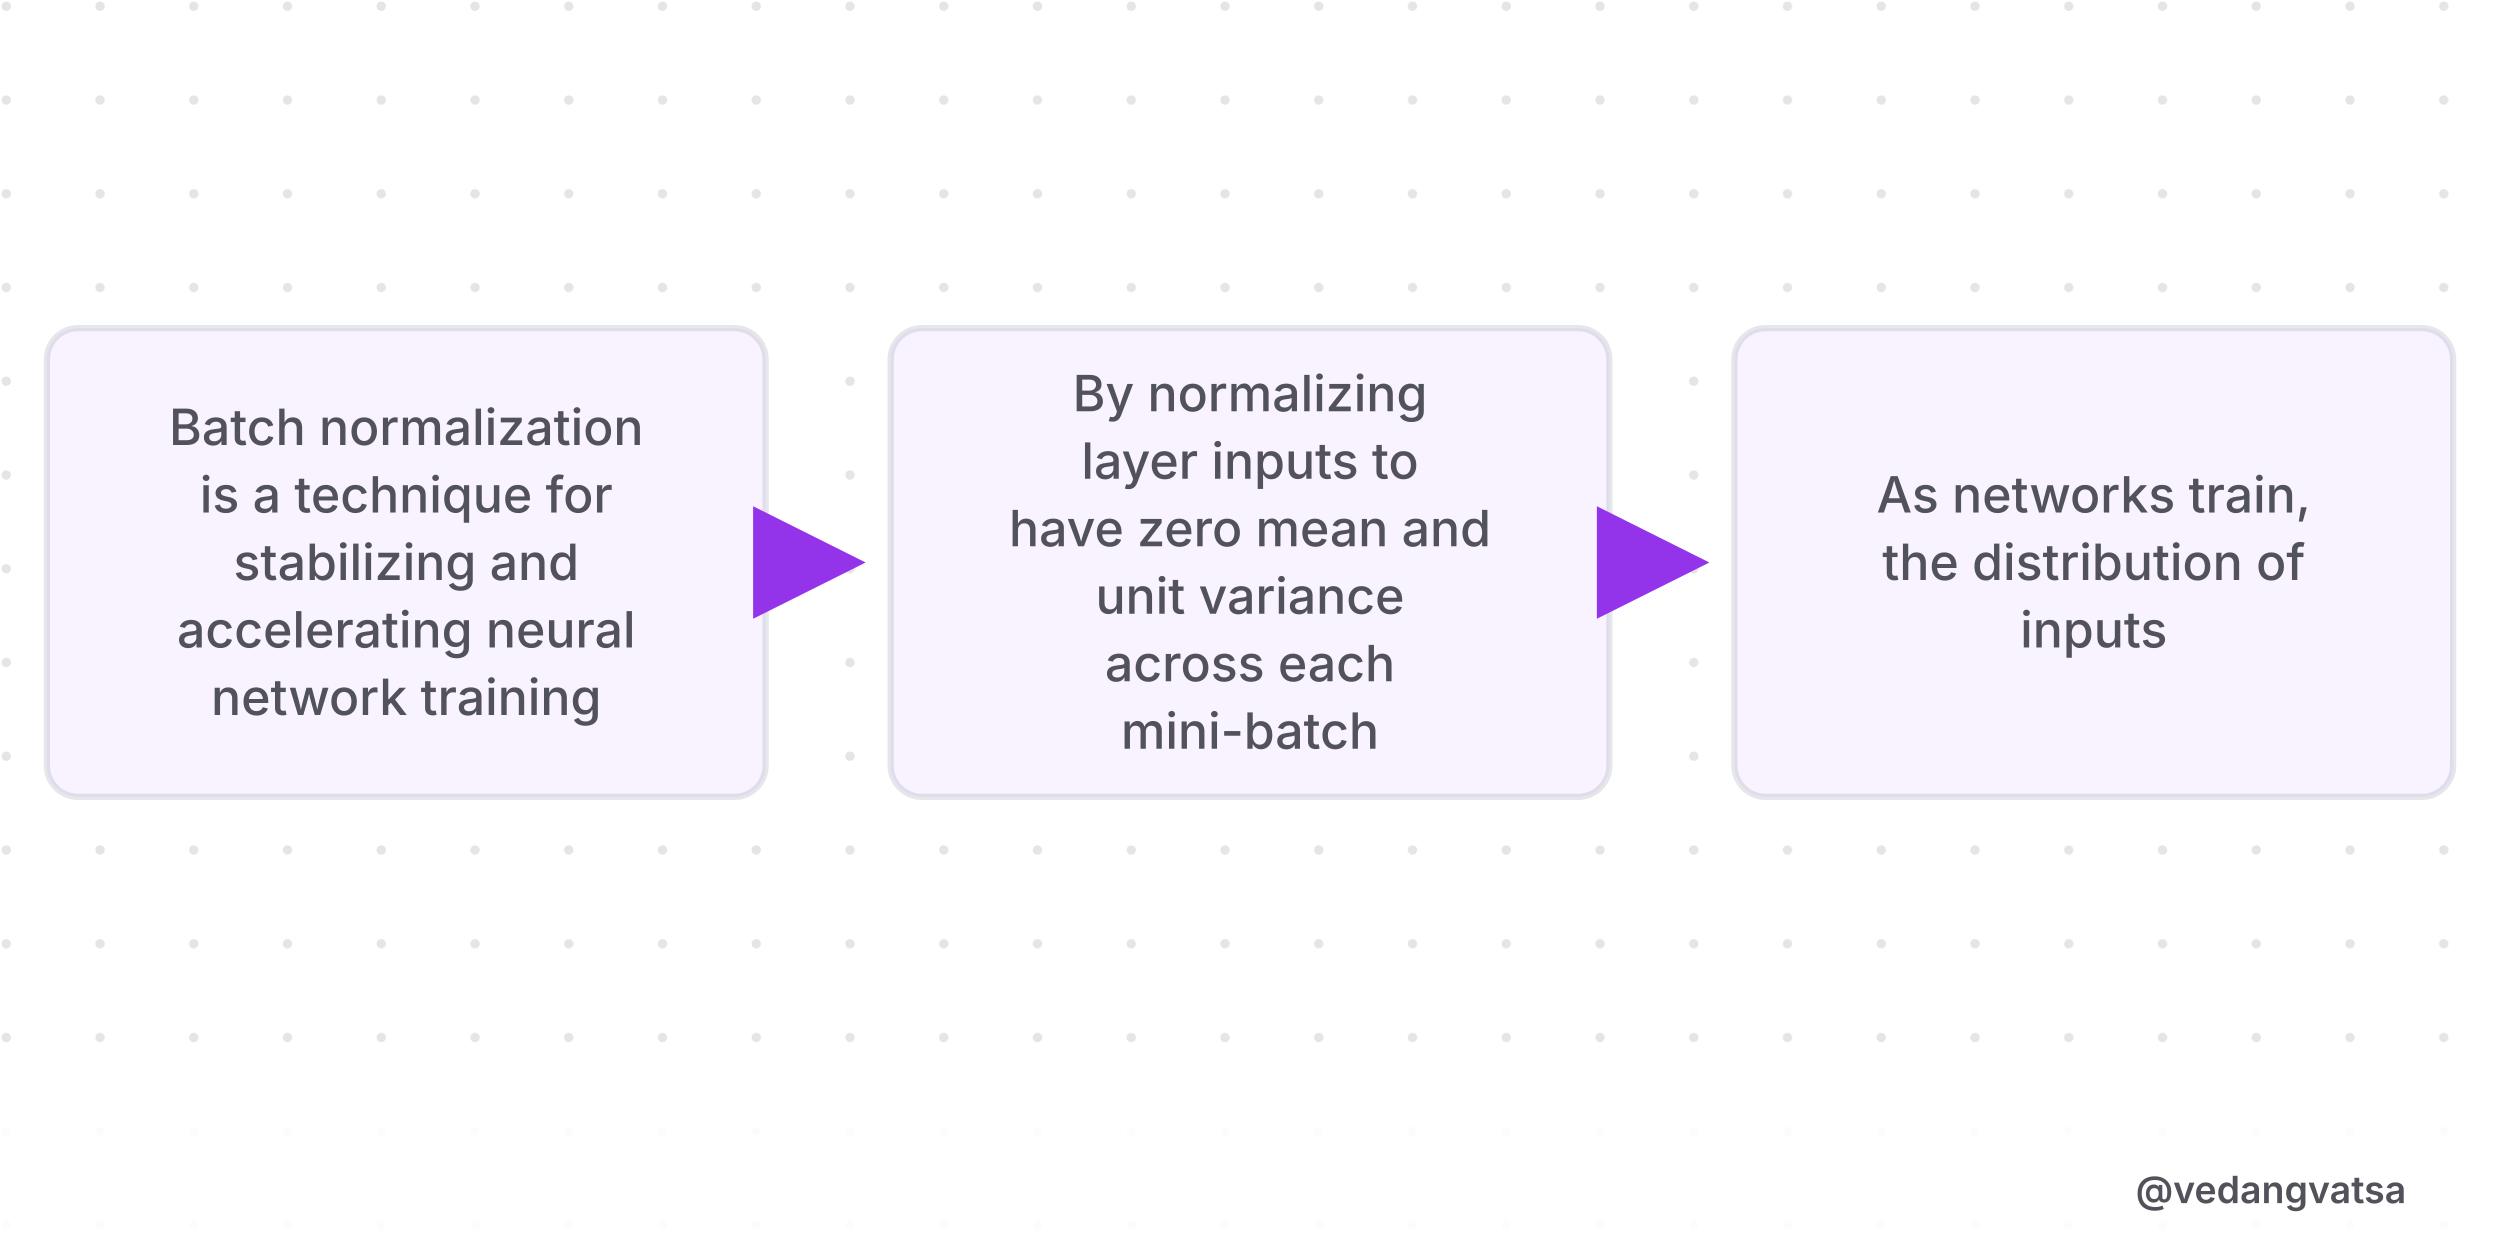
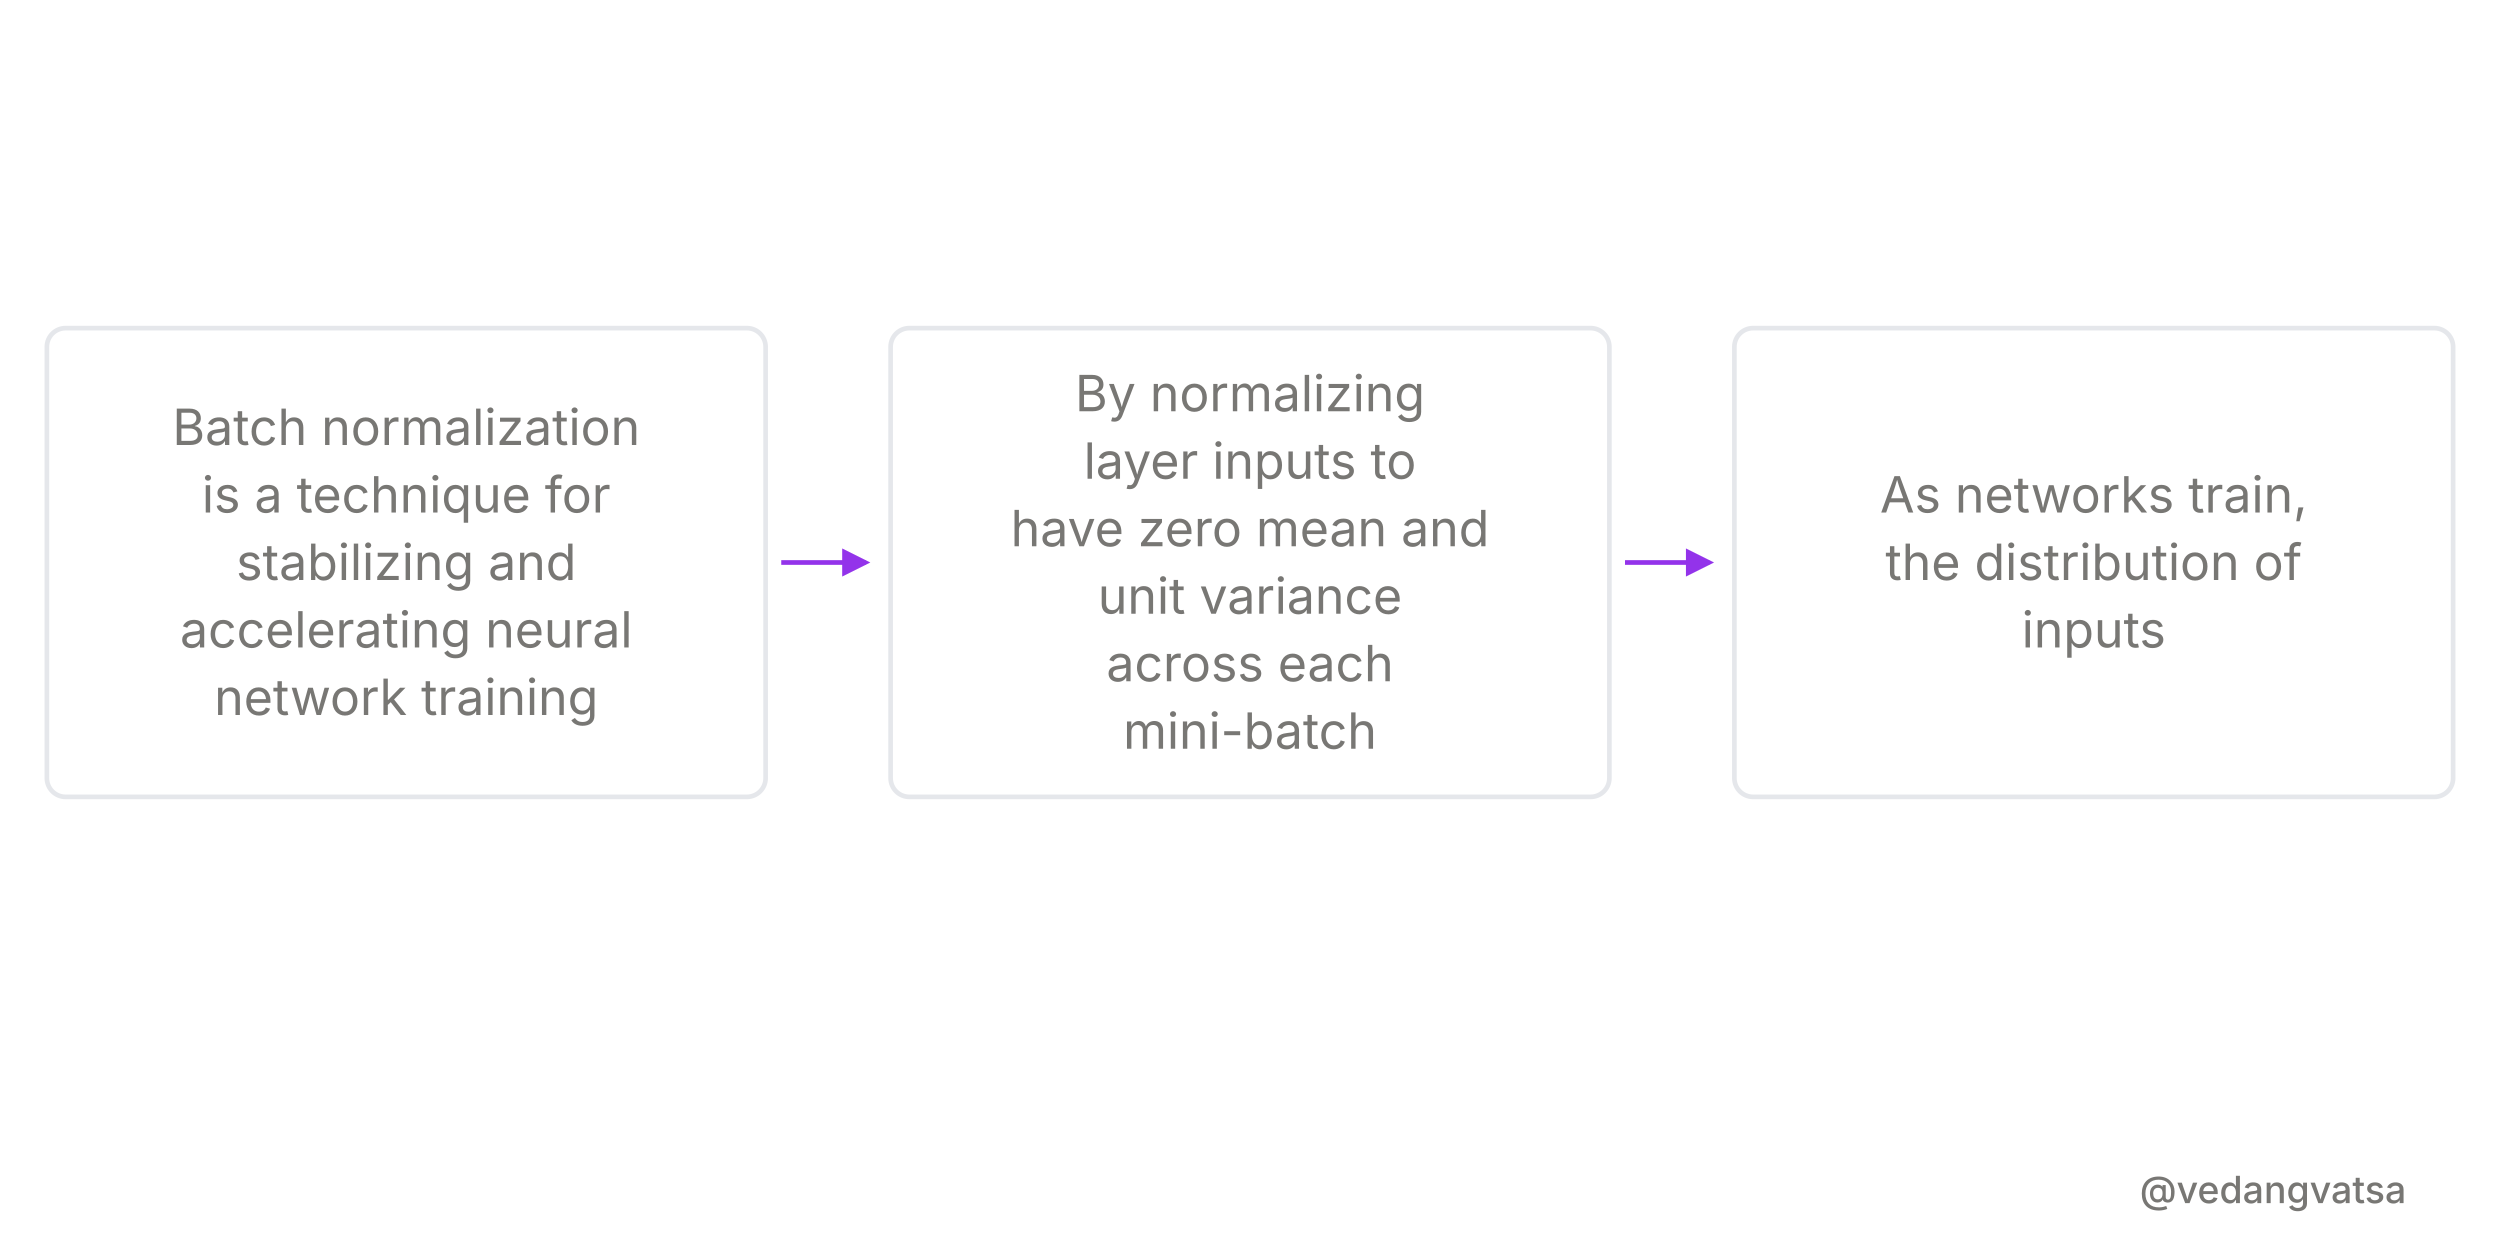
<svg xmlns="http://www.w3.org/2000/svg" viewBox="0 0 800 400" width="800" height="400" style="background-color:#ffffff">
  <defs>
-     <pattern id="grid" width="30" height="30" patternUnits="userSpaceOnUse">
-       <circle cx="2" cy="2" r="1.5" fill="#52525b" opacity="0.15" />
-     </pattern>
-     <marker id="arrow" markerWidth="12" markerHeight="12" refX="10" refY="6" orient="auto">
-       <path d="M 0 0 L 12 6 L 0 12 z" fill="#9333ea" />
+     <marker id="arrow" markerWidth="6" markerHeight="6" refX="5" refY="3" orient="auto">
+       <path d="M 0 0 L 6 3 L 0 6 z" fill="#9333ea" />
    </marker>
  </defs>
  <rect width="800" height="400" fill="#ffffff" />
-   <rect width="800" height="400" fill="url(#grid)" />
  <g>
-     <rect x="15" y="105" width="230" height="150" rx="10" fill="#ffffff" stroke="#e5e7eb" stroke-width="2" />
-     <rect x="15" y="105" width="230" height="150" rx="10" fill="rgba(147,51,234,0.06)" />
-     <text x="130" y="142.4" font-family="'Inter',sans-serif" font-weight="500" font-size="16" fill="#52525b" text-anchor="middle">Batch normalization</text>
-     <text x="130" y="164" font-family="'Inter',sans-serif" font-weight="500" font-size="16" fill="#52525b" text-anchor="middle">is a technique for</text>
-     <text x="130" y="185.6" font-family="'Inter',sans-serif" font-weight="500" font-size="16" fill="#52525b" text-anchor="middle">stabilizing and</text>
-     <text x="130" y="207.2" font-family="'Inter',sans-serif" font-weight="500" font-size="16" fill="#52525b" text-anchor="middle">accelerating neural</text>
-     <text x="130" y="228.8" font-family="'Inter',sans-serif" font-weight="500" font-size="16" fill="#52525b" text-anchor="middle">network training</text>
-     <line x1="250" y1="180" x2="271" y2="180" stroke="#9333ea" stroke-width="3" marker-end="url(#arrow)" />
-     <rect x="285" y="105" width="230" height="150" rx="10" fill="#ffffff" stroke="#e5e7eb" stroke-width="2" />
-     <rect x="285" y="105" width="230" height="150" rx="10" fill="rgba(147,51,234,0.06)" />
-     <text x="400" y="131.6" font-family="'Inter',sans-serif" font-weight="500" font-size="16" fill="#52525b" text-anchor="middle">By normalizing</text>
-     <text x="400" y="153.2" font-family="'Inter',sans-serif" font-weight="500" font-size="16" fill="#52525b" text-anchor="middle">layer inputs to</text>
-     <text x="400" y="174.8" font-family="'Inter',sans-serif" font-weight="500" font-size="16" fill="#52525b" text-anchor="middle">have zero mean and</text>
-     <text x="400" y="196.4" font-family="'Inter',sans-serif" font-weight="500" font-size="16" fill="#52525b" text-anchor="middle">unit variance</text>
-     <text x="400" y="218" font-family="'Inter',sans-serif" font-weight="500" font-size="16" fill="#52525b" text-anchor="middle">across each</text>
-     <text x="400" y="239.6" font-family="'Inter',sans-serif" font-weight="500" font-size="16" fill="#52525b" text-anchor="middle">mini-batch</text>
-     <line x1="520" y1="180" x2="541" y2="180" stroke="#9333ea" stroke-width="3" marker-end="url(#arrow)" />
-     <rect x="555" y="105" width="230" height="150" rx="10" fill="#ffffff" stroke="#e5e7eb" stroke-width="2" />
-     <rect x="555" y="105" width="230" height="150" rx="10" fill="rgba(147,51,234,0.06)" />
-     <text x="670" y="164" font-family="'Inter',sans-serif" font-weight="500" font-size="16" fill="#52525b" text-anchor="middle">As networks train,</text>
-     <text x="670" y="185.6" font-family="'Inter',sans-serif" font-weight="500" font-size="16" fill="#52525b" text-anchor="middle">the distribution of</text>
-     <text x="670" y="207.2" font-family="'Inter',sans-serif" font-weight="500" font-size="16" fill="#52525b" text-anchor="middle">inputs</text>
+     <rect x="15" y="105" width="230" height="150" rx="6" fill="#ffffff" stroke="#e5e7eb" stroke-width="1.5" />
+     <text x="130" y="142.4" font-family="'Inter',sans-serif" font-weight="400" font-size="16" fill="#787774" text-anchor="middle">Batch normalization</text>
+     <text x="130" y="164" font-family="'Inter',sans-serif" font-weight="400" font-size="16" fill="#787774" text-anchor="middle">is a technique for</text>
+     <text x="130" y="185.6" font-family="'Inter',sans-serif" font-weight="400" font-size="16" fill="#787774" text-anchor="middle">stabilizing and</text>
+     <text x="130" y="207.2" font-family="'Inter',sans-serif" font-weight="400" font-size="16" fill="#787774" text-anchor="middle">accelerating neural</text>
+     <text x="130" y="228.8" font-family="'Inter',sans-serif" font-weight="400" font-size="16" fill="#787774" text-anchor="middle">network training</text>
+     <line x1="250" y1="180" x2="277" y2="180" stroke="#9333ea" stroke-width="1.5" marker-end="url(#arrow)" />
+     <rect x="285" y="105" width="230" height="150" rx="6" fill="#ffffff" stroke="#e5e7eb" stroke-width="1.5" />
+     <text x="400" y="131.6" font-family="'Inter',sans-serif" font-weight="400" font-size="16" fill="#787774" text-anchor="middle">By normalizing</text>
+     <text x="400" y="153.2" font-family="'Inter',sans-serif" font-weight="400" font-size="16" fill="#787774" text-anchor="middle">layer inputs to</text>
+     <text x="400" y="174.8" font-family="'Inter',sans-serif" font-weight="400" font-size="16" fill="#787774" text-anchor="middle">have zero mean and</text>
+     <text x="400" y="196.4" font-family="'Inter',sans-serif" font-weight="400" font-size="16" fill="#787774" text-anchor="middle">unit variance</text>
+     <text x="400" y="218" font-family="'Inter',sans-serif" font-weight="400" font-size="16" fill="#787774" text-anchor="middle">across each</text>
+     <text x="400" y="239.6" font-family="'Inter',sans-serif" font-weight="400" font-size="16" fill="#787774" text-anchor="middle">mini-batch</text>
+     <line x1="520" y1="180" x2="547" y2="180" stroke="#9333ea" stroke-width="1.5" marker-end="url(#arrow)" />
+     <rect x="555" y="105" width="230" height="150" rx="6" fill="#ffffff" stroke="#e5e7eb" stroke-width="1.5" />
+     <text x="670" y="164" font-family="'Inter',sans-serif" font-weight="400" font-size="16" fill="#787774" text-anchor="middle">As networks train,</text>
+     <text x="670" y="185.6" font-family="'Inter',sans-serif" font-weight="400" font-size="16" fill="#787774" text-anchor="middle">the distribution of</text>
+     <text x="670" y="207.2" font-family="'Inter',sans-serif" font-weight="400" font-size="16" fill="#787774" text-anchor="middle">inputs</text>
  </g>
  <rect x="0" y="360" width="800" height="40" fill="#ffffff" opacity="0.9" />
-   <text x="770" y="385" font-family="'Inter',sans-serif" font-weight="600" font-size="12" fill="#52525b" text-anchor="end">@vedangvatsa</text>
+   <text x="770" y="385" font-family="'Inter',sans-serif" font-weight="500" font-size="12" fill="#787774" text-anchor="end">@vedangvatsa</text>
</svg>
